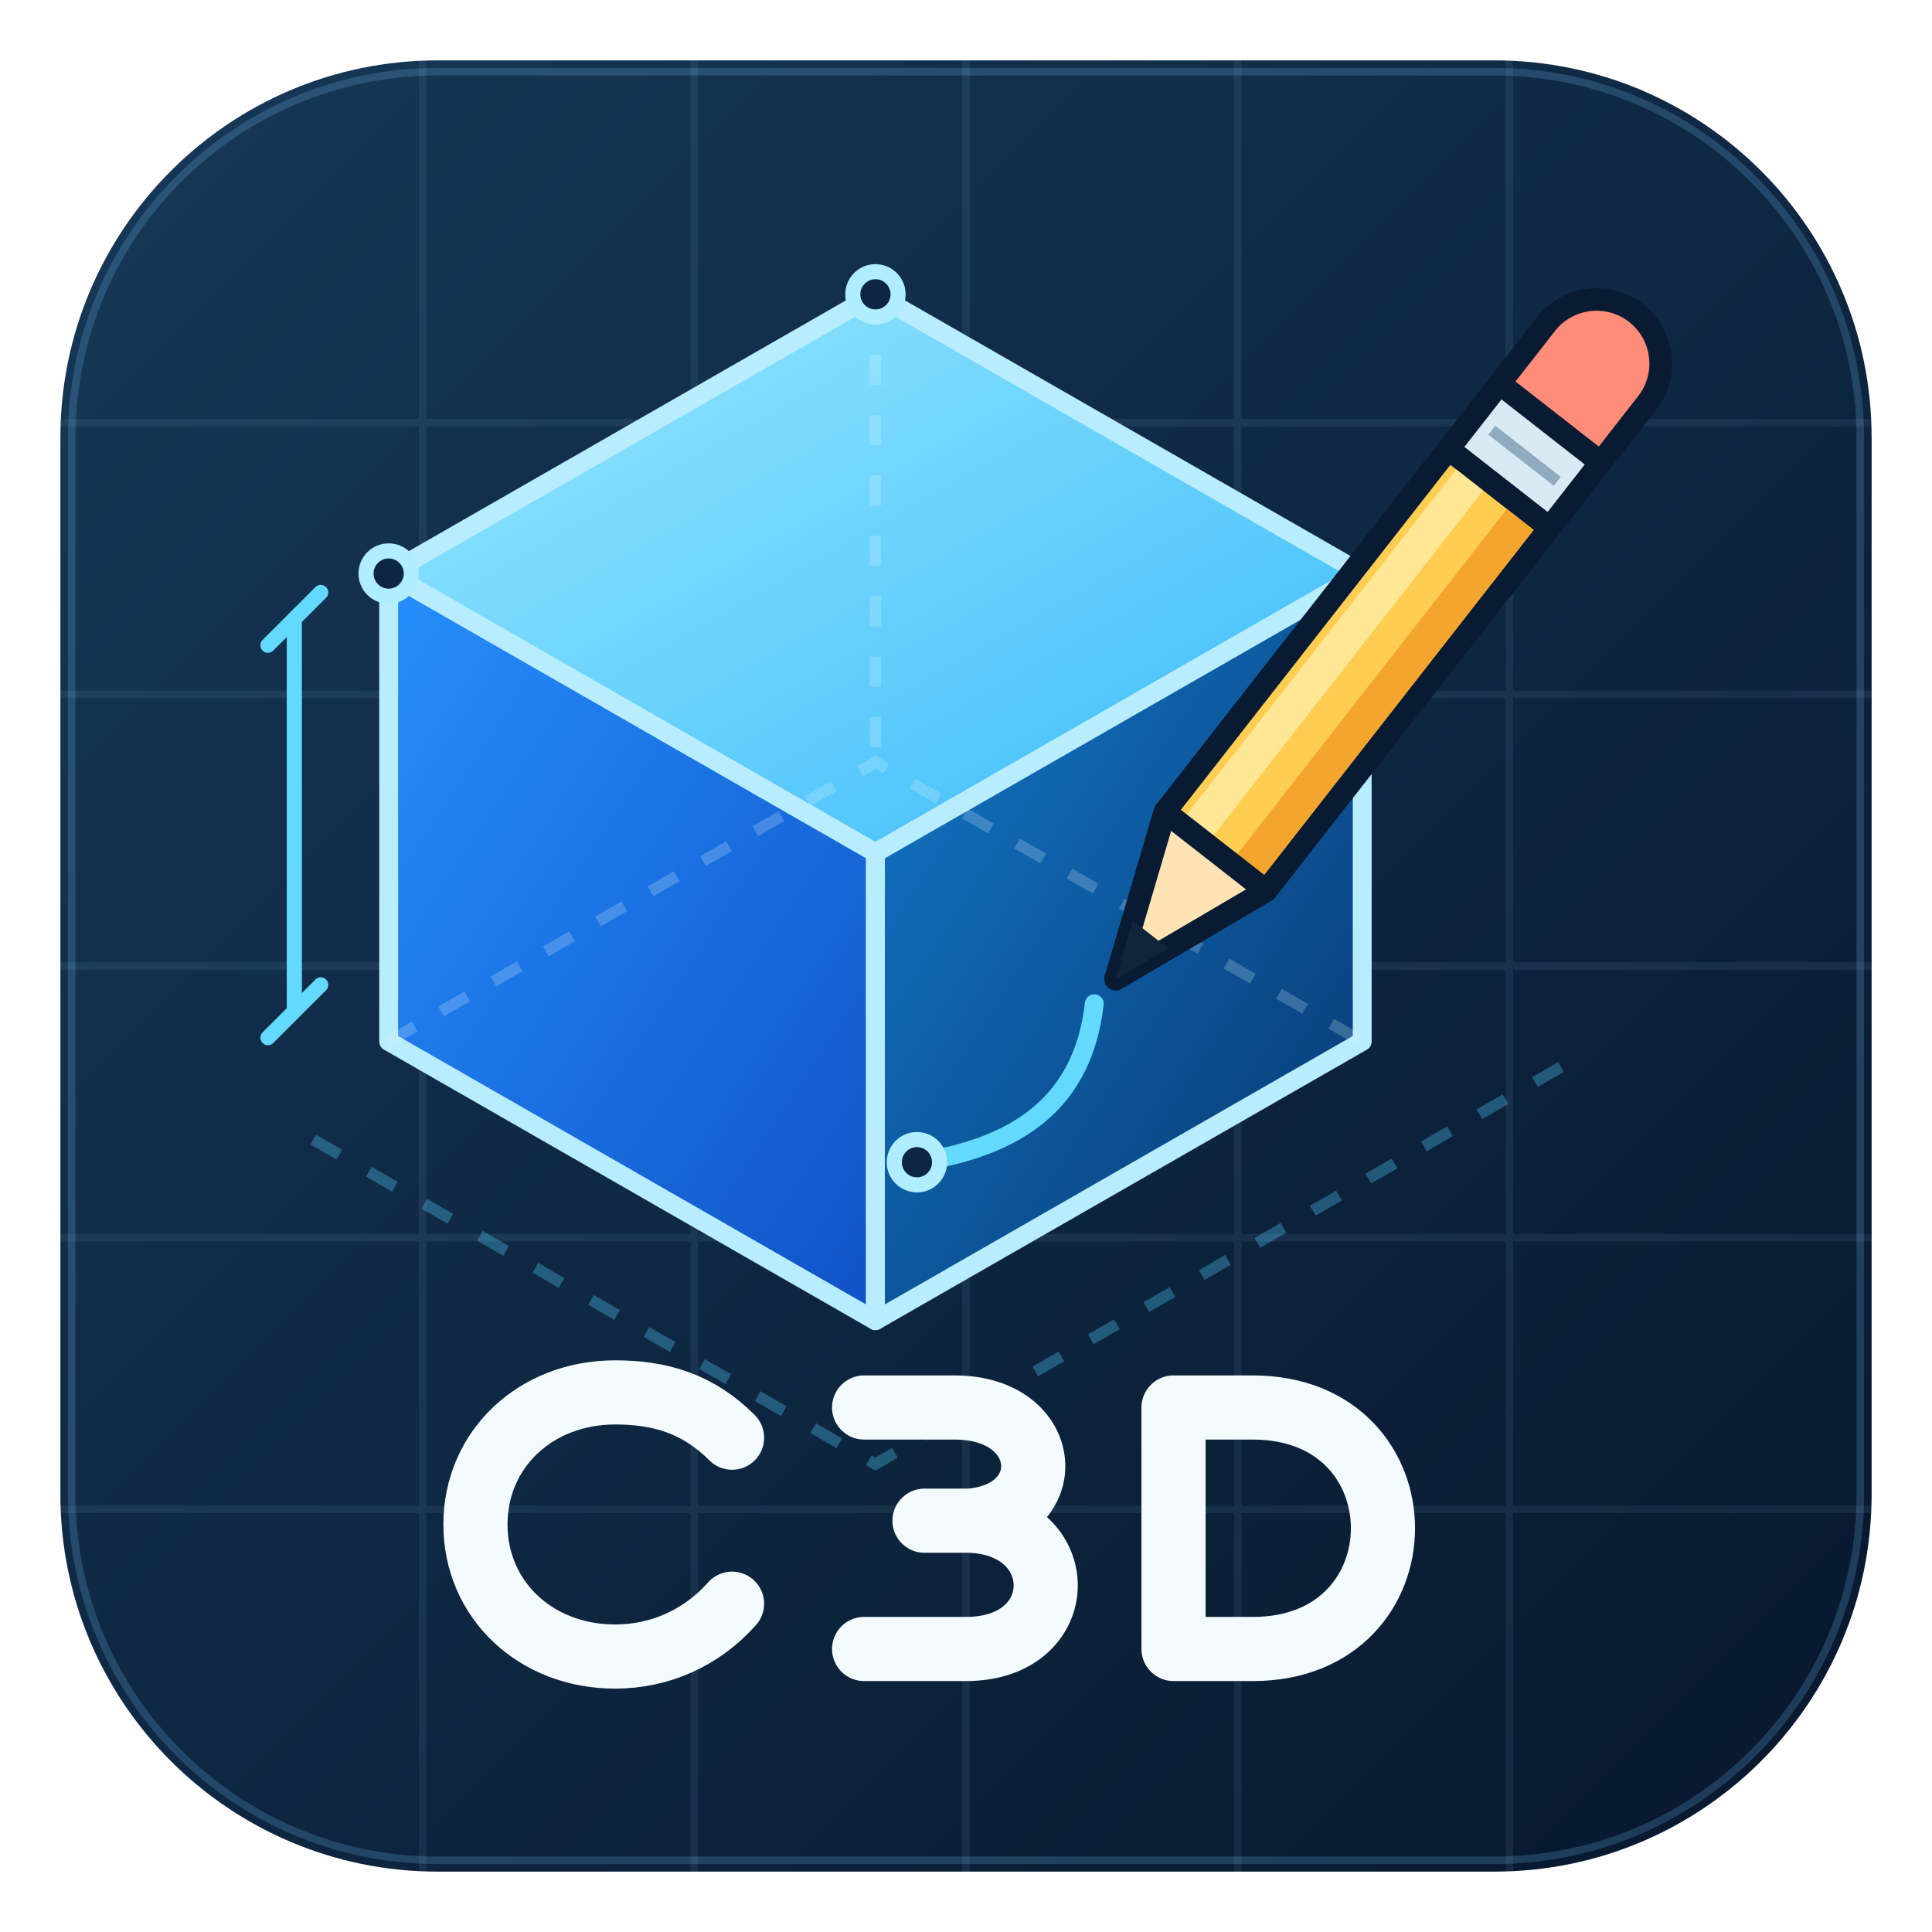
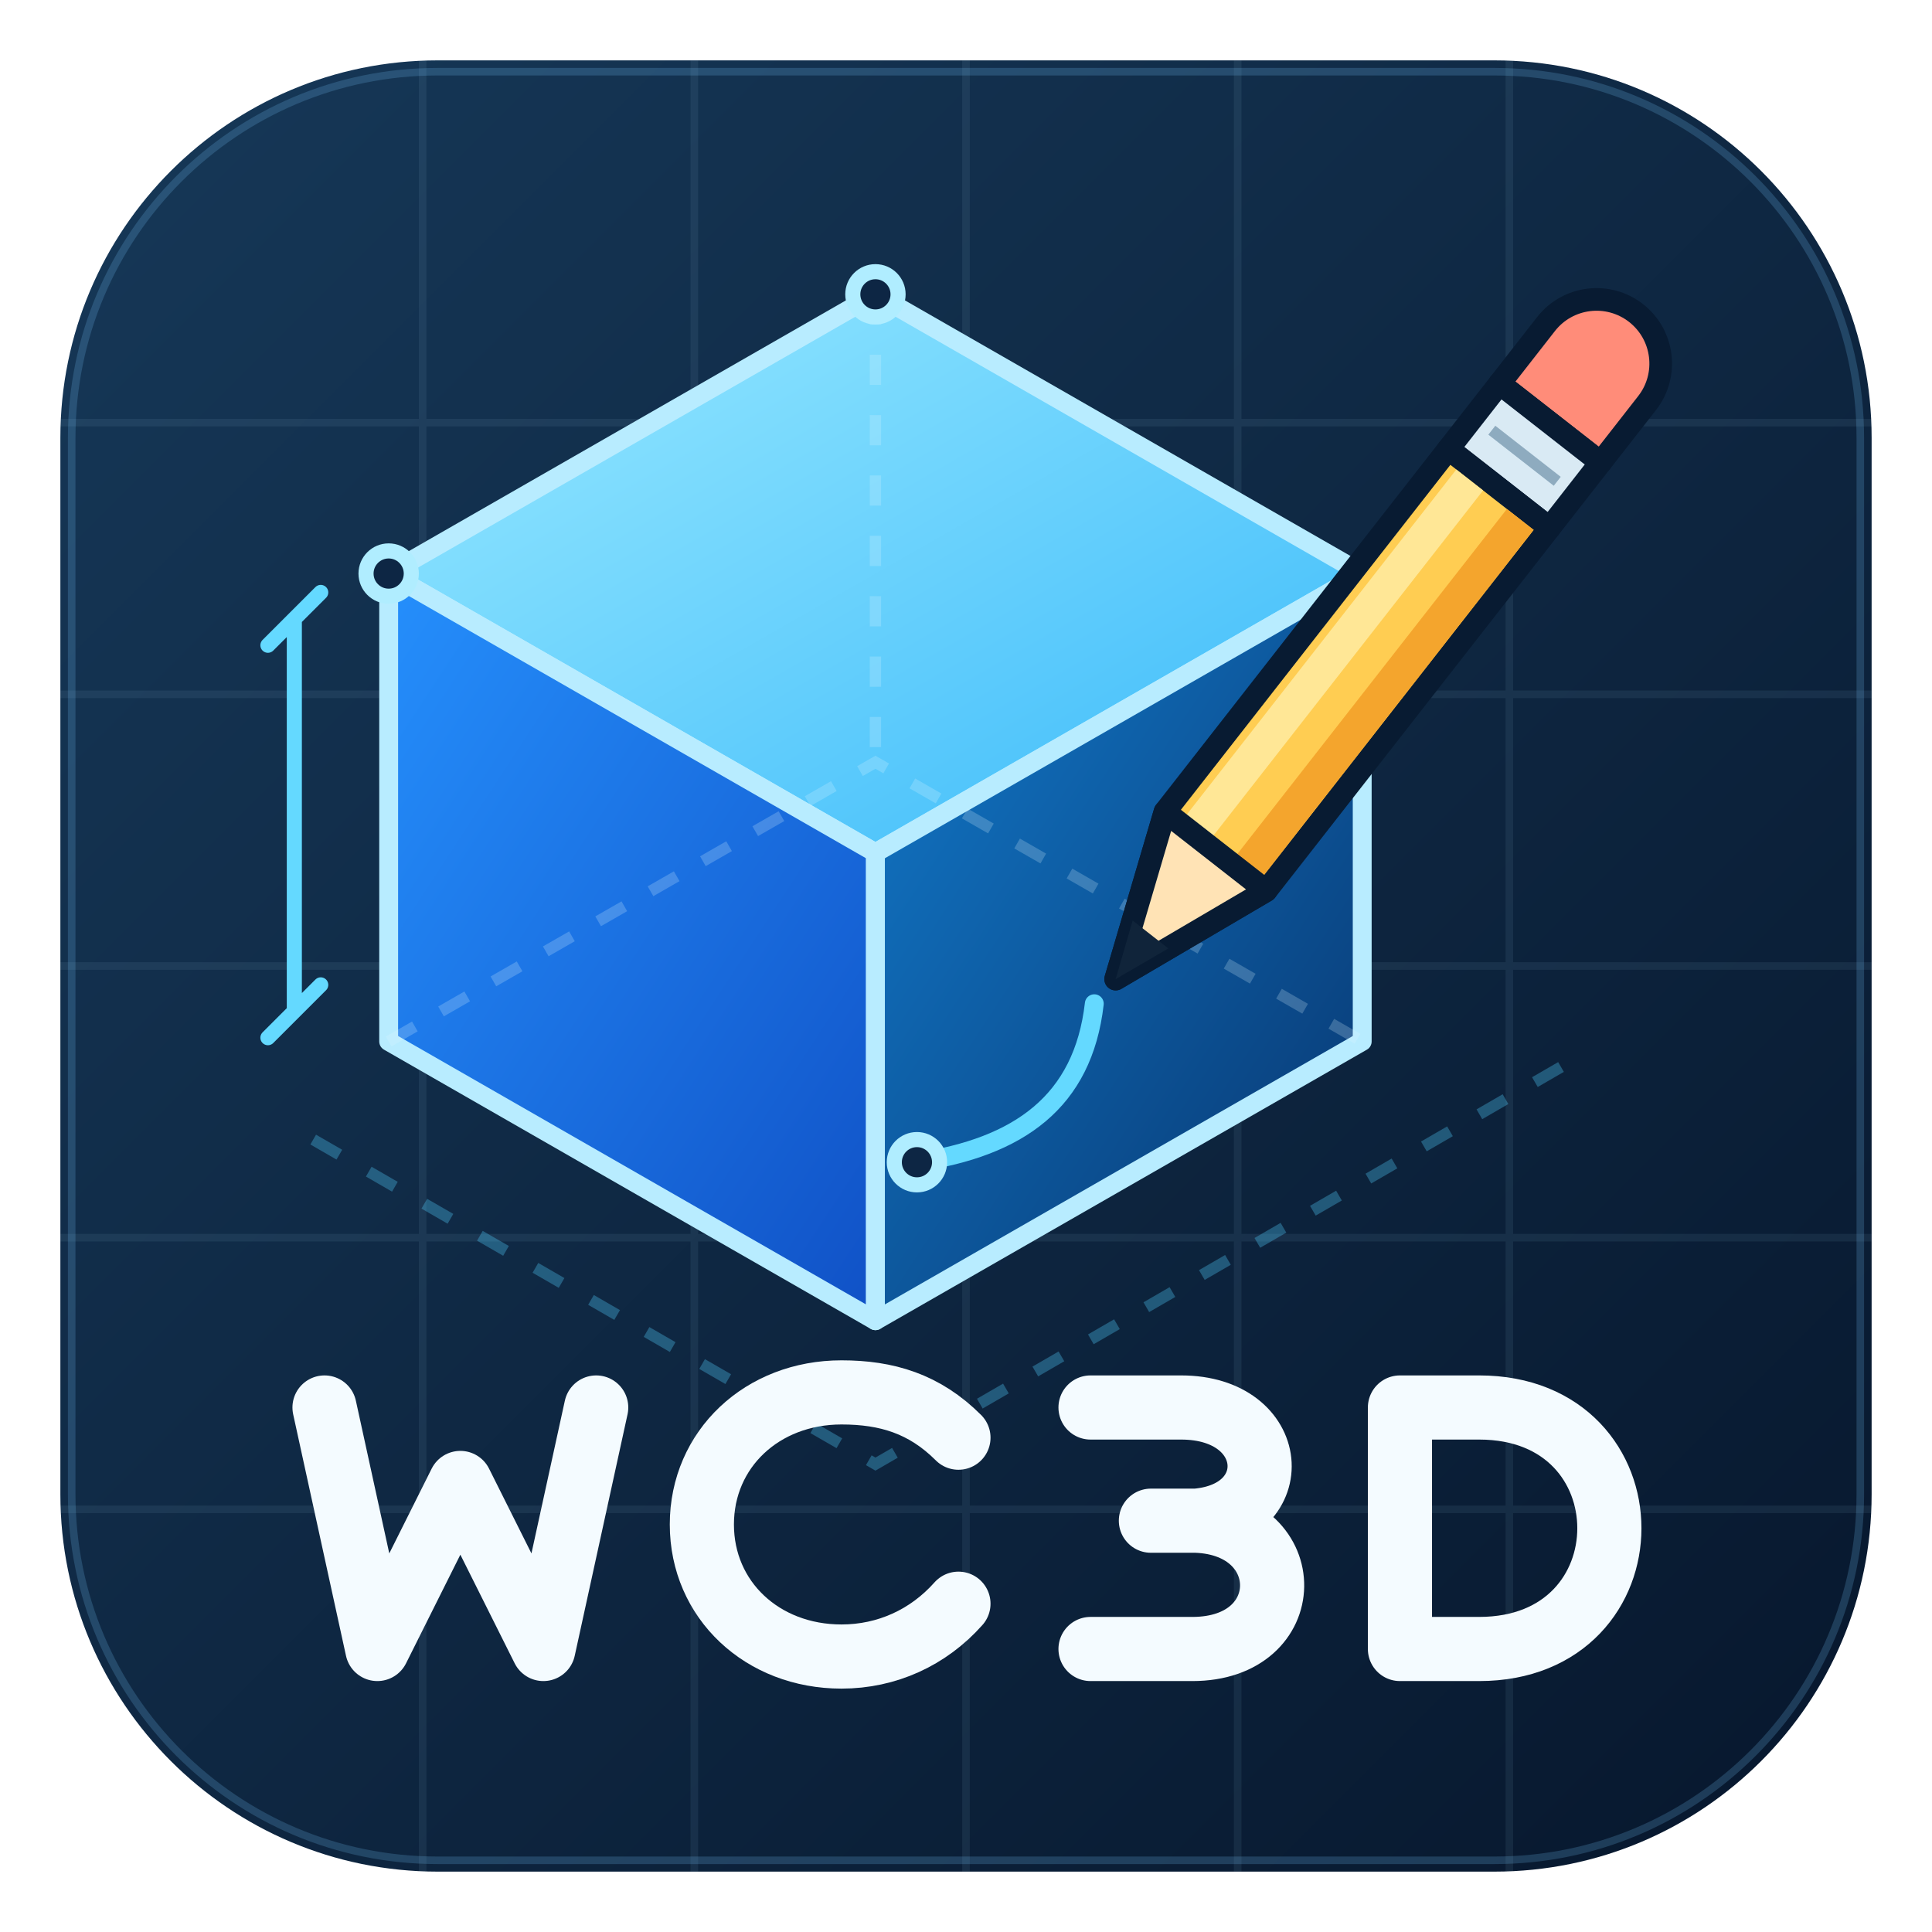
<svg xmlns="http://www.w3.org/2000/svg" viewBox="0 0 512 512" role="img" aria-labelledby="title description">
  <defs>
    <linearGradient id="badge" x1="0" y1="0" x2="1" y2="1">
      <stop stop-color="#163858" />
      <stop offset="1" stop-color="#07172d" />
    </linearGradient>
    <linearGradient id="top" x1="0" y1="0" x2="1" y2="1">
      <stop stop-color="#9aeaff" />
      <stop offset="1" stop-color="#39b9fa" />
    </linearGradient>
    <linearGradient id="left" x1="0" y1="0" x2="1" y2="1">
      <stop stop-color="#258ffc" />
      <stop offset="1" stop-color="#1051c6" />
    </linearGradient>
    <linearGradient id="right" x1="0" y1="0" x2="1" y2="1">
      <stop stop-color="#127acb" />
      <stop offset="1" stop-color="#08356e" />
    </linearGradient>
    <clipPath id="badge-clip">
      <rect x="16" y="16" width="480" height="480" rx="100" />
    </clipPath>
  </defs>
  <rect x="16" y="16" width="480" height="480" rx="100" fill="url(#badge)" />
  <g clip-path="url(#badge-clip)">
    <path d="M0 112h512M0 184h512M0 256h512M0 328h512M0 400h512M112 0v512M184 0v512M256 0v512M328 0v512M400 0v512" fill="none" stroke="#b3e7ff" stroke-width="2" opacity=".075" />
    <path d="M83 302 232 388 415 282" fill="none" stroke="#53cfff" stroke-width="3" stroke-dasharray="8 9" opacity=".32" />
  </g>
  <rect x="19" y="19" width="474" height="474" rx="97" fill="none" stroke="#78caff" stroke-width="2" opacity=".2" />
  <g stroke="#b8ecff" stroke-width="5" stroke-linejoin="round">
    <path d="m232 78 129 74-129 74-129-74Z" fill="url(#top)" />
    <path d="m103 152 129 74v124l-129-74Z" fill="url(#left)" />
    <path d="m232 226 129-74v124l-129 74Z" fill="url(#right)" />
  </g>
  <path d="m103 276 129-74 129 74M232 78v124" fill="none" stroke="#e0f8ff" stroke-width="3" stroke-dasharray="8 8" opacity=".22" />
  <g fill="none" stroke="#64d9ff" stroke-width="4" stroke-linecap="round">
    <path d="M78 164v104m-7-97 14-14m-14 118 14-14" />
    <path d="M290 266c-3 26-20 38-47 42" stroke-width="5" />
  </g>
  <g fill="#0d2644" stroke="#b0edff" stroke-width="4">
    <circle cx="232" cy="78" r="6" />
    <circle cx="103" cy="152" r="6" />
    <circle cx="243" cy="308" r="6" />
  </g>
  <g transform="translate(364 172) rotate(38)" stroke="#081b32" stroke-width="6" stroke-linejoin="round">
    <path d="M-17-76v-20a17 17 0 0 1 34 0v20Z" fill="#ff8c79" />
    <path d="M-17-76h34v22h-34Z" fill="#d9eaf4" />
    <path d="M-17-54h34V68L0 111-17 68Z" fill="#ffcd52" />
    <path d="M5-51h9V66H5Z" fill="#f4a52d" stroke="none" />
    <path d="M-12-51h9V66h-9Z" fill="#ffe796" stroke="none" />
    <path d="M-17 68h34L0 111Z" fill="#ffe3b5" />
    <path d="m-6 96 6 15 6-15Z" fill="#10243a" stroke="none" />
    <path d="M-11-65h22" stroke="#8eabbf" stroke-width="3" />
  </g>
-   <g transform="translate(30 0)" fill="none" stroke="#f4fbff" stroke-width="17" stroke-linecap="round" stroke-linejoin="round">
-     <path d="M164 381c-9-9-19-12-31-12-21 0-37 15-37 35s16 35 37 35c12 0 23-5 31-14" />
-     <path d="M199 373h24c26 0 28 28 4 30 27 1 27 34-1 34h-27m16-34h12" />
-     <path d="M281 373v64h21c46 0 46-64 0-64Z" />
+   <g transform="translate(20 0)" fill="none" stroke="#f4fbff" stroke-width="17" stroke-linecap="round" stroke-linejoin="round">
+     <path d="M66 373l14 64 22-44 22 44 14-64" />
+     <g transform="translate(70 0)">
+       <path d="M164 381c-9-9-19-12-31-12-21 0-37 15-37 35s16 35 37 35c12 0 23-5 31-14" />
+       <path d="M199 373h24c26 0 28 28 4 30 27 1 27 34-1 34h-27m16-34h12" />
+       <path d="M281 373v64h21c46 0 46-64 0-64Z" />
+     </g>
  </g>
</svg>
